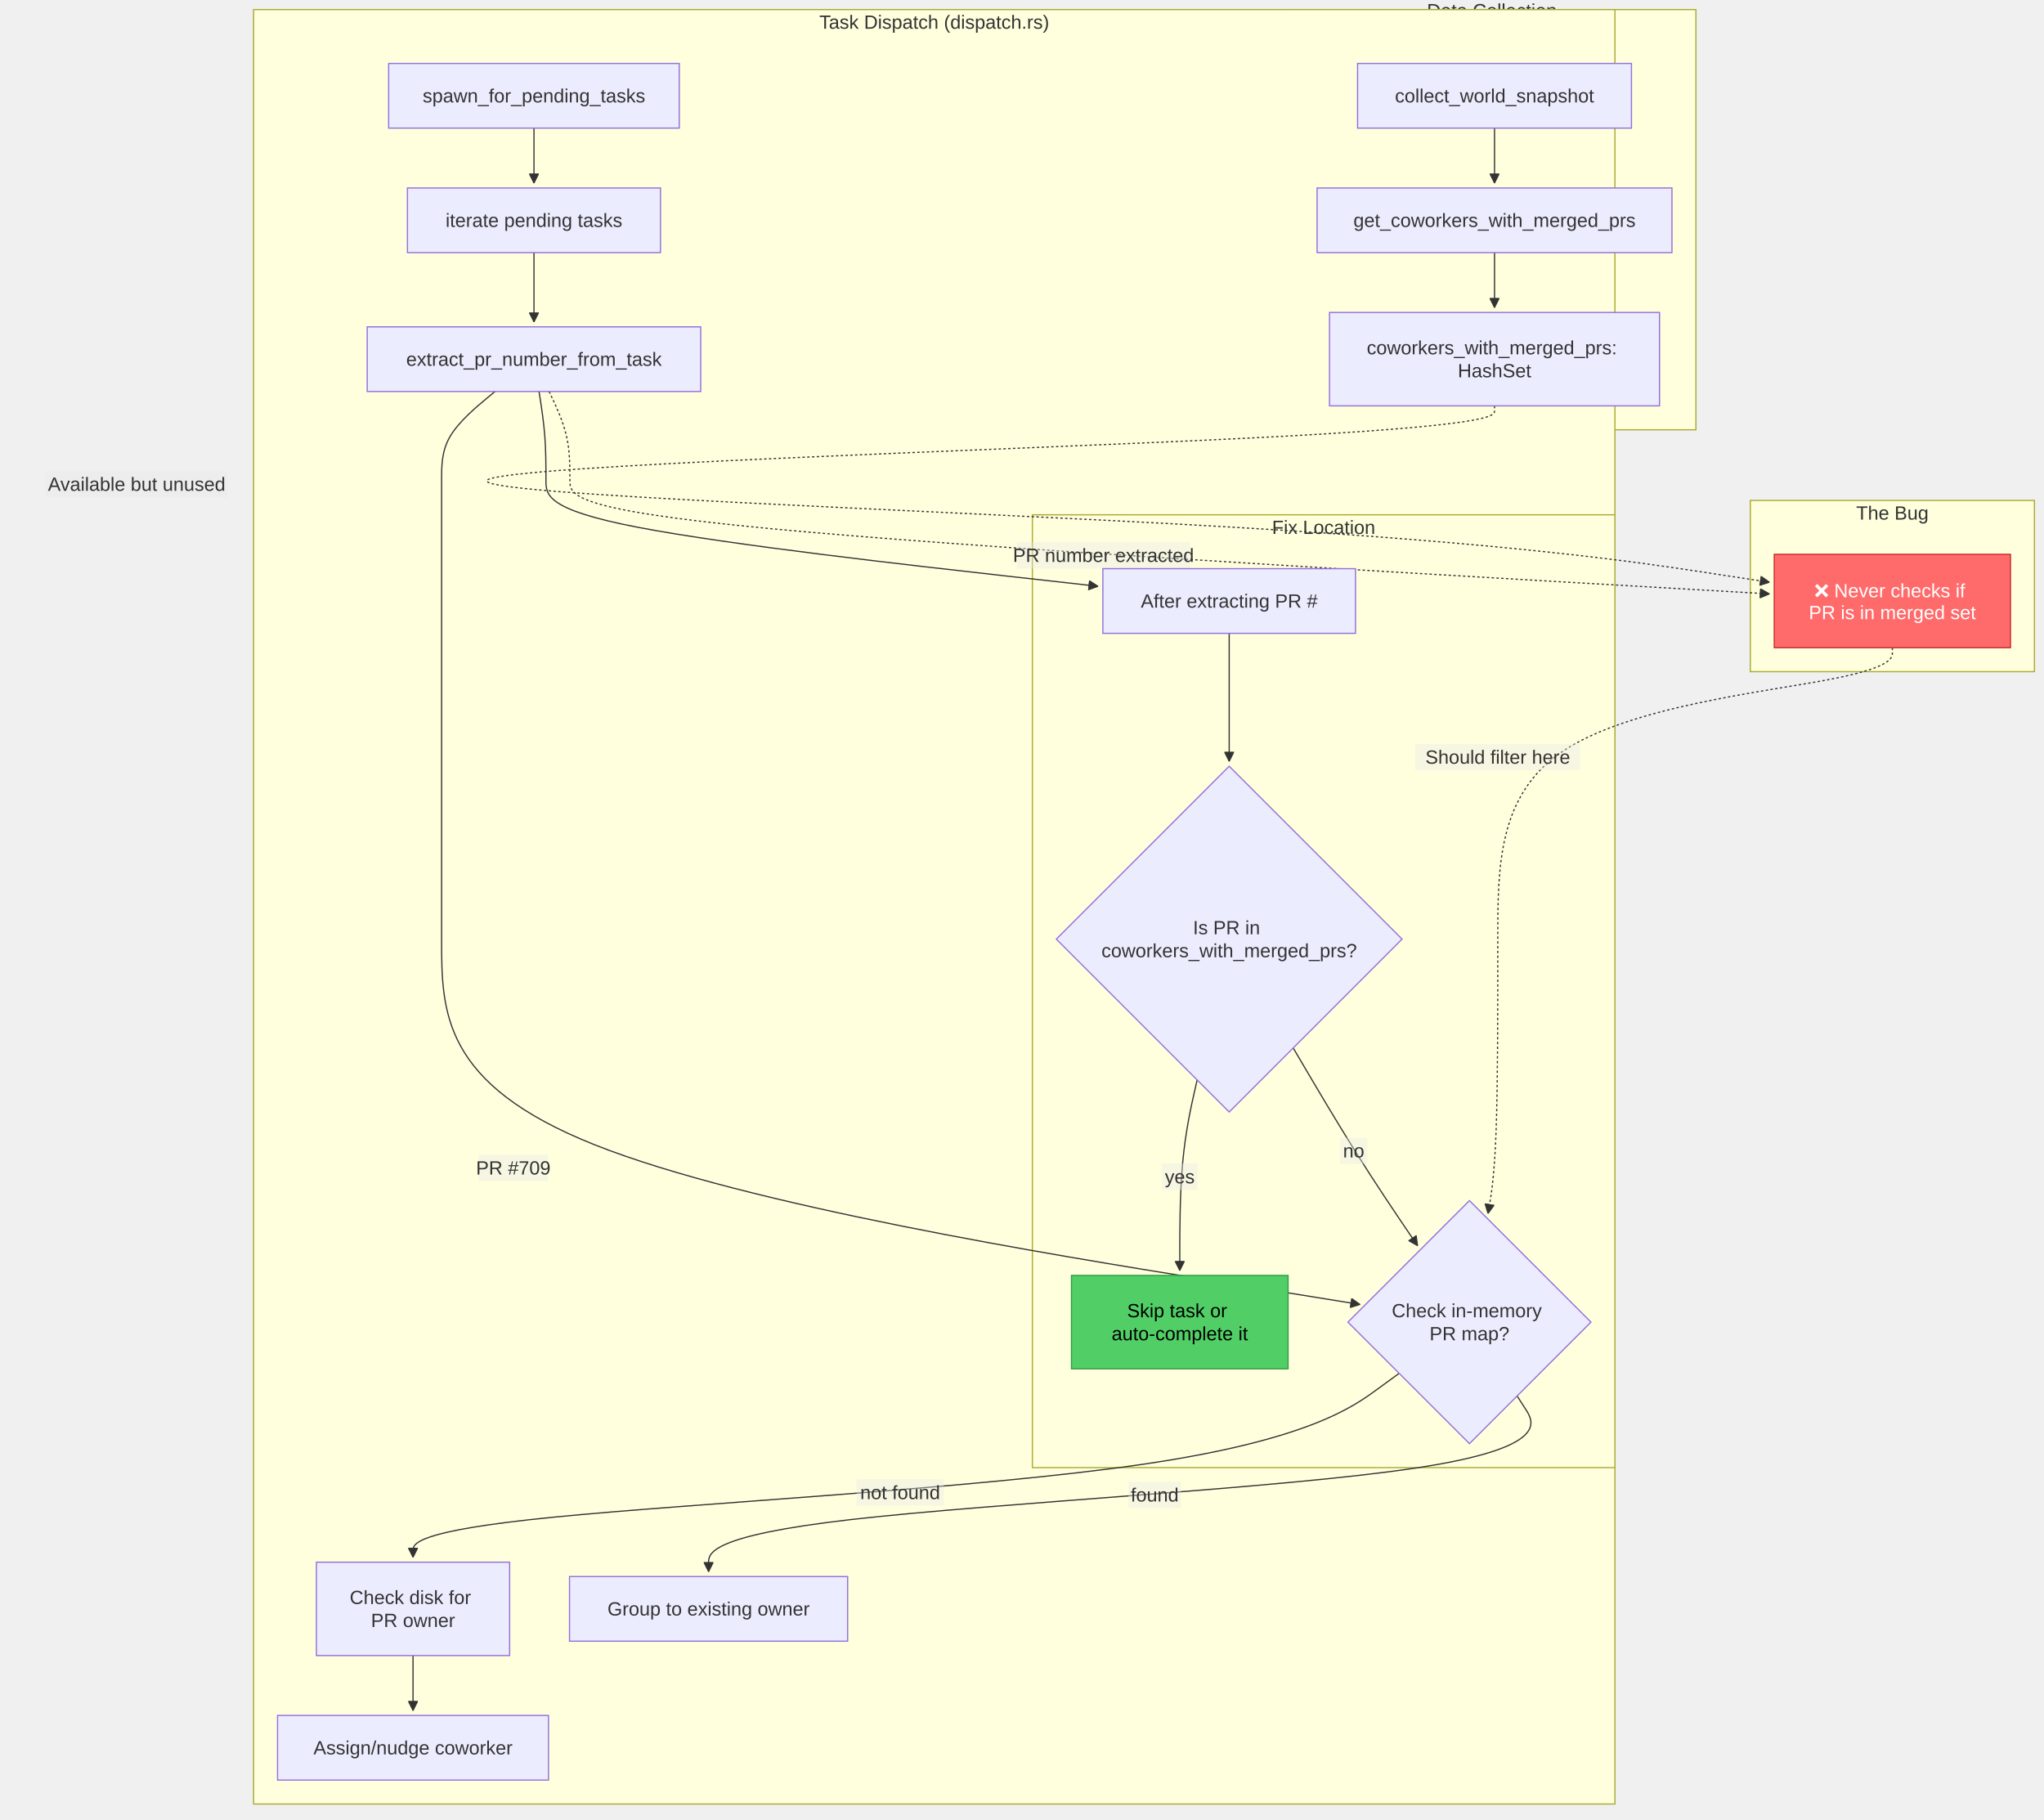
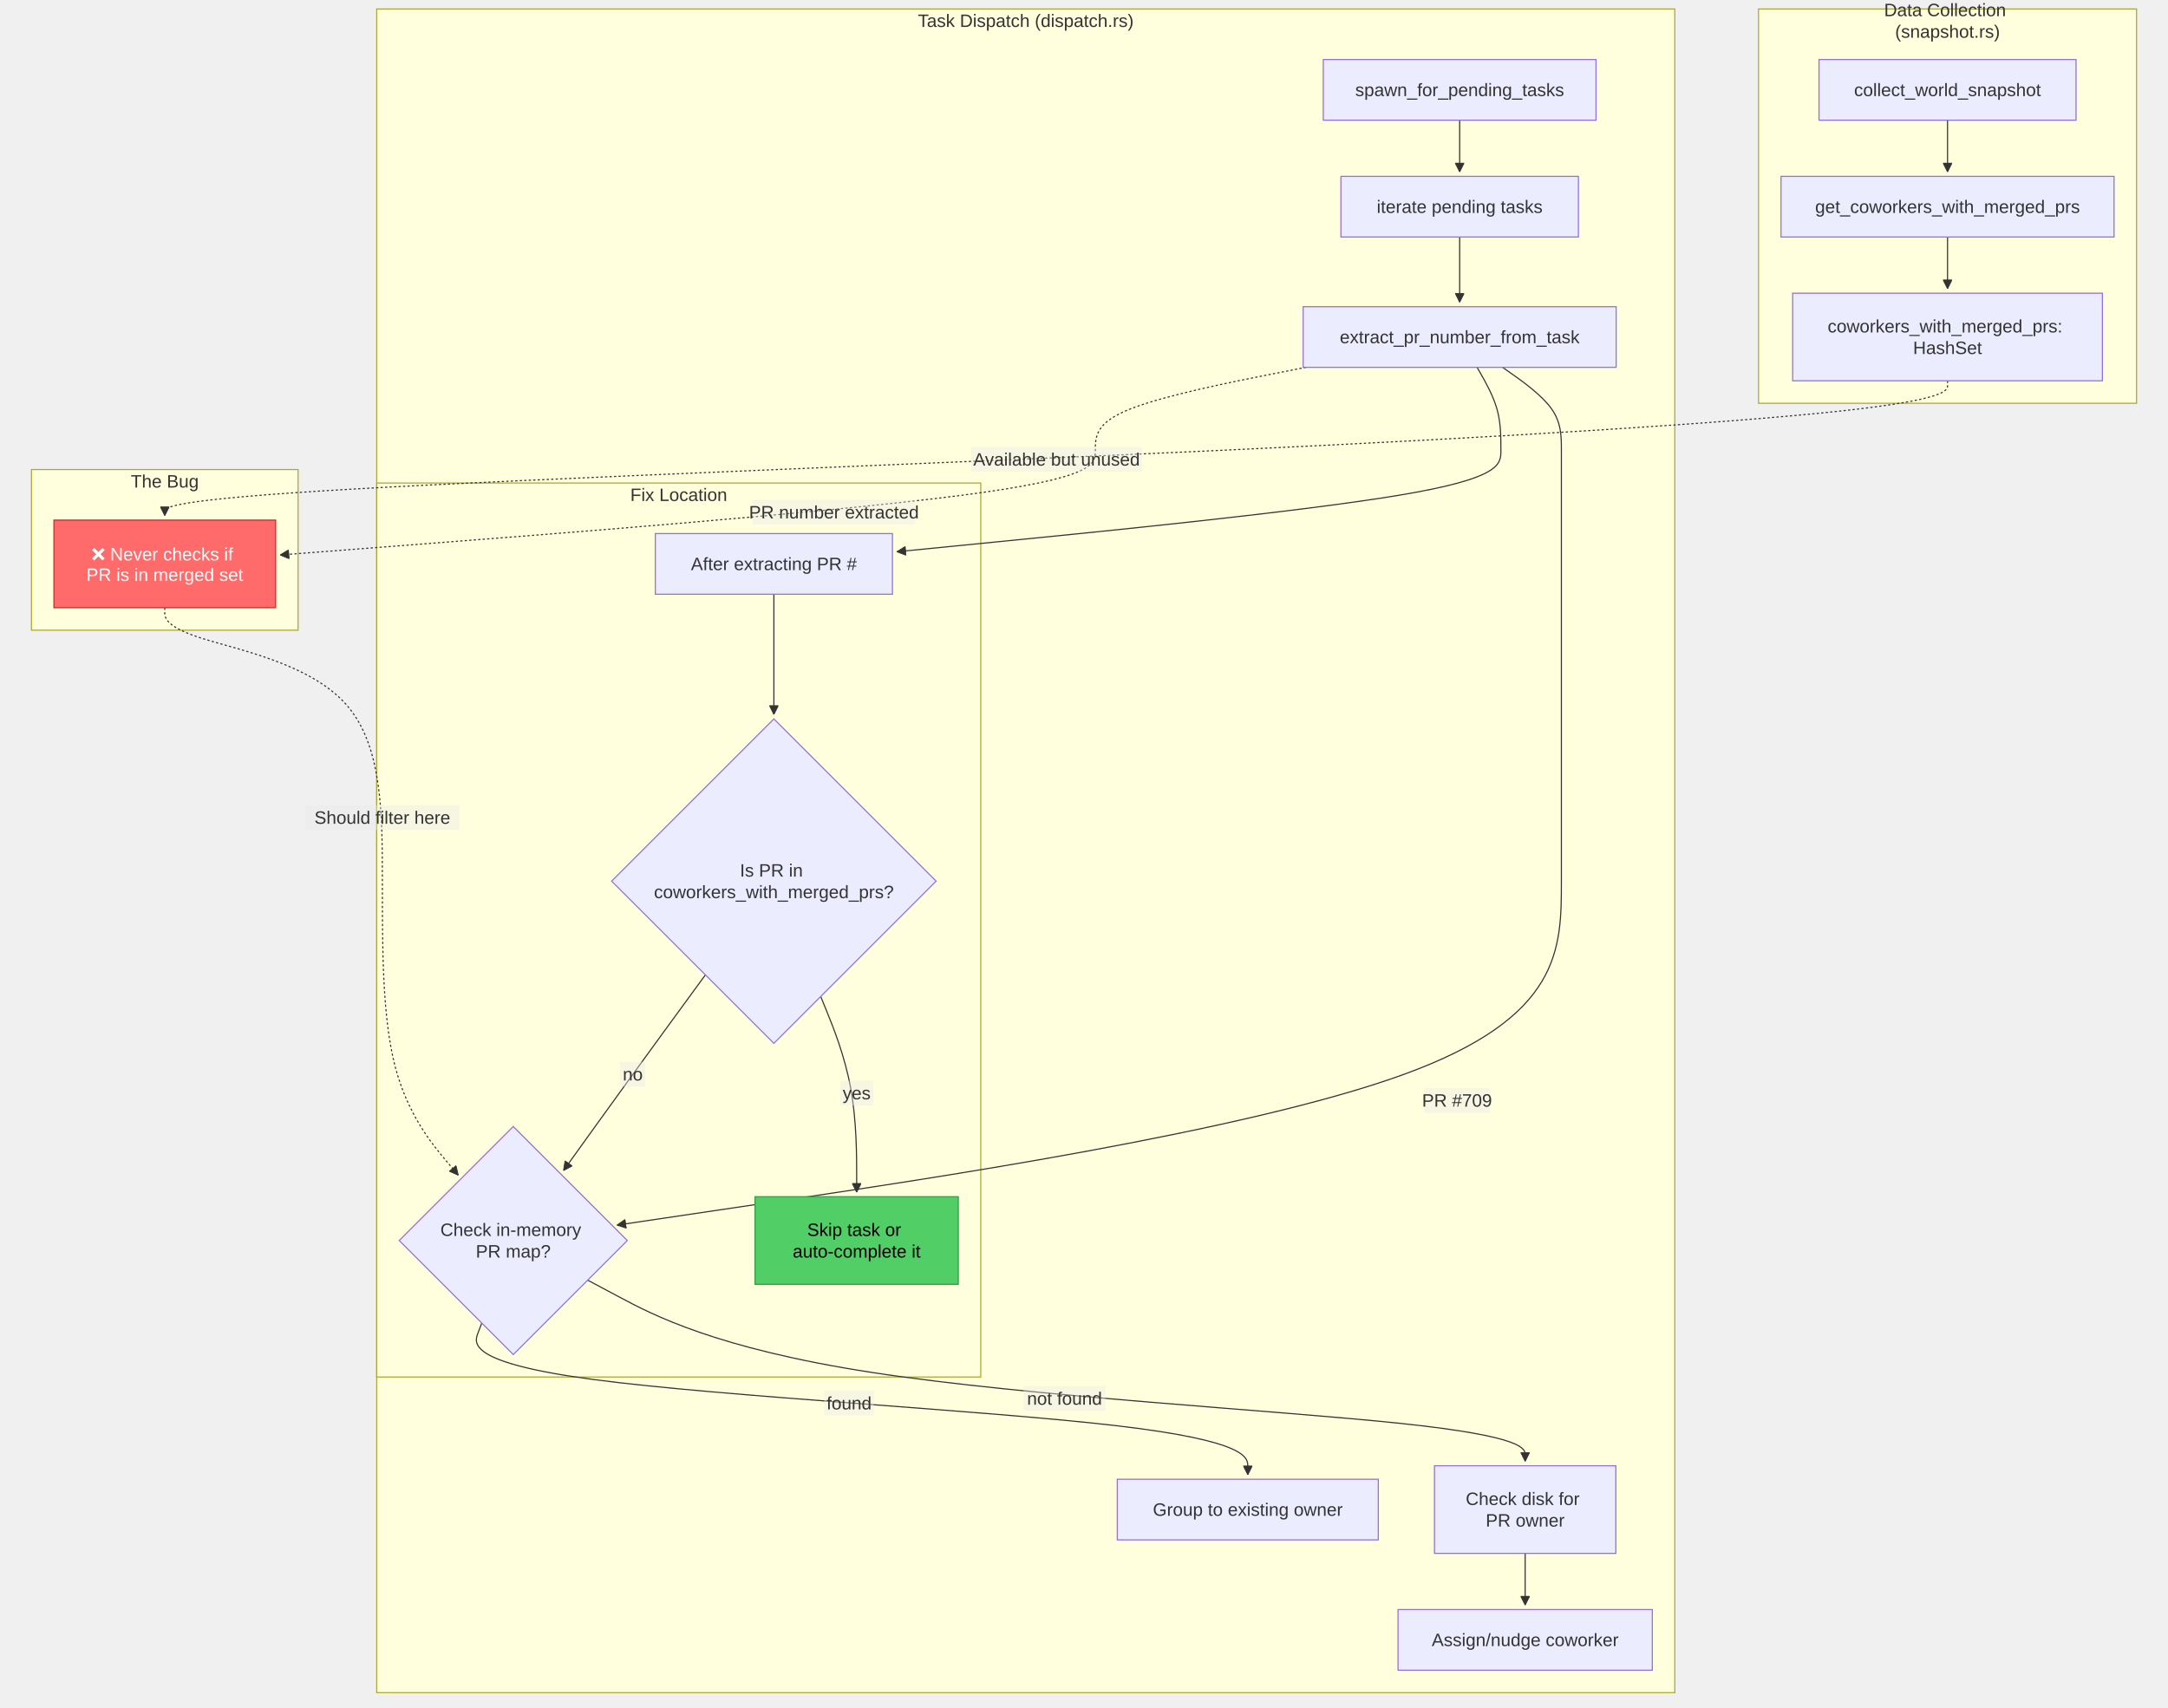
- <svg xmlns="http://www.w3.org/2000/svg" width="1707.305" height="1519.836" viewBox="-8 -28 1707.305 1519.836" class="mermaid">
+ <svg xmlns="http://www.w3.org/2000/svg" width="1929.555" height="1519.836" viewBox="-8 -28 1929.555 1519.836" class="mermaid">
  <style>
.mermaid{font-family:trebuchet ms, verdana, arial, sans-serif;font-size:16px;fill:#333333;}
.error-icon{fill:#552222;}
.error-text{fill:#552222;stroke:#552222;}
.edge-thickness-normal{stroke-width:1px;}
.edge-thickness-thick{stroke-width:3.5px;}
.edge-pattern-solid{stroke-dasharray:0;}
.edge-thickness-invisible{stroke-width:0;fill:none;}
.edge-pattern-dashed{stroke-dasharray:3;}
.edge-pattern-dotted{stroke-dasharray:2;}
.marker{fill:#333333;stroke:#333333;}
.marker.cross{stroke:#333333;}
svg{font-family:trebuchet ms, verdana, arial, sans-serif;font-size:16px;}
p{margin:0;}
.label{font-family:trebuchet ms, verdana, arial, sans-serif;color:#333333;}
.cluster-label text{fill:#333333;}
.cluster-label span{color:#333333;}
.cluster-label span p{background-color:transparent;}
.label text,span{fill:#333333;color:#333333;}
.node rect,.node circle,.node ellipse,.node polygon,.node path{fill:#ECECFF;stroke:#9370DB;stroke-width:1px;}
.rough-node .label text,.node .label text,.image-shape .label,.icon-shape .label{text-anchor:middle;}
.node .katex path{fill:#000;stroke:#000;stroke-width:1px;}
.rough-node .label,.node .label,.image-shape .label,.icon-shape .label{text-align:center;}
.node.clickable{cursor:pointer;}
.root .anchor path{fill:#333333!important;stroke-width:0;stroke:#333333;}
.arrowheadPath{fill:#333333;}
.edgePath .path{stroke:#333333;stroke-width:2.0px;}
.flowchart-link{stroke:#333333;fill:none;}
.edgeLabel{background-color:rgba(232, 232, 232, 0.8);text-align:center;}
.edgeLabel p{background-color:rgba(232, 232, 232, 0.8);}
.edgeLabel rect{opacity:0.5;background-color:rgba(232, 232, 232, 0.8);fill:rgba(232, 232, 232, 0.8);}
.labelBkg{background-color:rgba(232, 232, 232, 0.5);}
.cluster rect{fill:#ffffde;stroke:#aaaa33;stroke-width:1px;}
.cluster text{fill:#333333;}
.cluster span{color:#333333;}
.flowchartTitleText{text-anchor:middle;font-size:18px;fill:#333333;}
rect.text{fill:none;stroke-width:0;}

  </style>
  <defs>
    <marker id="arrow_point" viewBox="0 0 10 10" refX="10" refY="5" markerWidth="8" markerHeight="8" orient="auto" markerUnits="userSpaceOnUse">
      <path d="M 0 0 L 10 5 L 0 10 z" class="marker" />
    </marker>
    <marker id="arrow_point_start" viewBox="0 0 10 10" refX="4.5" refY="5" markerWidth="8" markerHeight="8" orient="auto" markerUnits="userSpaceOnUse">
      <path d="M 0 5 L 10 10 L 10 0 z" class="marker" />
    </marker>
    <marker id="arrow_cross" viewBox="0 0 11 11" refX="12" refY="5.2" markerWidth="11" markerHeight="11" orient="auto" markerUnits="userSpaceOnUse">
      <path d="M 1 1 L 10 10 M 10 1 L 1 10" class="marker cross" stroke-width="2" fill="none" />
    </marker>
    <marker id="arrow_cross_start" viewBox="0 0 11 11" refX="-1" refY="5.2" markerWidth="11" markerHeight="11" orient="auto" markerUnits="userSpaceOnUse">
-       <path d="M 1 1 L 10 10 M 10 1 L 1 10" class="marker cross" fill="none" stroke-width="2" />
+       <path d="M 1 1 L 10 10 M 10 1 L 1 10" class="marker cross" stroke-width="2" fill="none" />
    </marker>
    <marker id="arrow_circle" viewBox="0 0 10 10" refX="11" refY="5" markerWidth="11" markerHeight="11" orient="auto" markerUnits="userSpaceOnUse">
      <circle cx="5" cy="5" r="5" class="marker" />
    </marker>
    <marker id="arrow_circle_start" viewBox="0 0 10 10" refX="-1" refY="5" markerWidth="11" markerHeight="11" orient="auto" markerUnits="userSpaceOnUse">
      <circle cx="5" cy="5" r="5" class="marker" />
    </marker>
  </defs>
  <g class="root">
    <g class="clusters">
      <g class="cluster" id="subgraph-subGraph0">
-         <rect x="1072.117" y="-20" width="336.437" height="351" class="cluster" />
-         <text x="1240.336" y="-4" class="cluster-label" text-anchor="middle">
-           <tspan x="1240.336" y="-4" dy="-0.6em">Data Collection</tspan>
-           <tspan x="1240.336" dy="1.2em">(snapshot.rs)</tspan>
+         <rect x="1557.117" y="-20" width="336.437" height="351" class="cluster" />
+         <text x="1725.336" y="-4" class="cluster-label" text-anchor="middle">
+           <tspan x="1725.336" y="-4" dy="-0.6em">Data Collection</tspan>
+           <tspan x="1725.336" dy="1.2em">(snapshot.rs)</tspan>
        </text>
      </g>
      <g class="cluster" id="subgraph-subGraph1">
-         <rect x="203.828" y="-20" width="1137.078" height="1498.836" class="cluster" />
-         <text x="772.367" y="-4" class="cluster-label" text-anchor="middle">Task Dispatch (dispatch.rs)</text>
+         <rect x="327.305" y="-20" width="1155.283" height="1498.836" class="cluster" />
+         <text x="904.946" y="-4" class="cluster-label" text-anchor="middle">Task Dispatch (dispatch.rs)</text>
      </g>
      <g class="cluster" id="subgraph-subGraph2">
-         <rect x="1454" y="390" width="237.305" height="143" class="cluster" />
-         <text x="1572.652" y="406" class="cluster-label" text-anchor="middle">The Bug</text>
+         <rect x="20" y="390" width="237.305" height="143" class="cluster" />
+         <text x="138.652" y="406" class="cluster-label" text-anchor="middle">The Bug</text>
      </g>
      <g class="cluster" id="subgraph-subGraph3">
-         <rect x="854.305" y="402" width="486.602" height="795.836" class="cluster" />
-         <text x="1097.606" y="418" class="cluster-label" text-anchor="middle">Fix Location</text>
+         <rect x="327.305" y="402" width="537.59" height="795.836" class="cluster" />
+         <text x="596.1" y="418" class="cluster-label" text-anchor="middle">Fix Location</text>
      </g>
    </g>
    <g class="edgePaths">
      <g class="edge" id="edge-L-A-B-0">
-         <path d="M1240.336,79L1240.336,83.167C1240.336,87.333,1240.336,95.667,1240.336,103.333C1240.336,111,1240.336,118,1240.336,121.5L1240.336,125" class="edge-thickness-normal edge-pattern-solid edge-thickness-normal edge-pattern-solid flowchart-link" marker-end="url(#arrow_point)" />
+         <path d="M1725.336,79L1725.336,83.167C1725.336,87.333,1725.336,95.667,1725.336,103.333C1725.336,111,1725.336,118,1725.336,121.5L1725.336,125" class="edge-thickness-normal edge-pattern-solid edge-thickness-normal edge-pattern-solid flowchart-link" marker-end="url(#arrow_point)" />
      </g>
      <g class="edge" id="edge-L-B-C-0">
-         <path d="M1240.336,183L1240.336,187.167C1240.336,191.333,1240.336,199.667,1240.336,207.333C1240.336,215,1240.336,222,1240.336,225.5L1240.336,229" class="edge-thickness-normal edge-pattern-solid edge-thickness-normal edge-pattern-solid flowchart-link" marker-end="url(#arrow_point)" />
+         <path d="M1725.336,183L1725.336,187.167C1725.336,191.333,1725.336,199.667,1725.336,207.333C1725.336,215,1725.336,222,1725.336,225.5L1725.336,229" class="edge-thickness-normal edge-pattern-solid edge-thickness-normal edge-pattern-solid flowchart-link" marker-end="url(#arrow_point)" />
      </g>
      <g class="edge" id="edge-L-D-E-0">
-         <path d="M438.01,79L438.01,83.167C438.01,87.333,438.01,95.667,438.01,103.333C438.01,111,438.01,118,438.01,121.5L438.01,125" class="edge-thickness-normal edge-pattern-solid edge-thickness-normal edge-pattern-solid flowchart-link" marker-end="url(#arrow_point)" />
+         <path d="M1291.125,79L1291.125,83.167C1291.125,87.333,1291.125,95.667,1291.125,103.333C1291.125,111,1291.125,118,1291.125,121.5L1291.125,125" class="edge-thickness-normal edge-pattern-solid edge-thickness-normal edge-pattern-solid flowchart-link" marker-end="url(#arrow_point)" />
      </g>
      <g class="edge" id="edge-L-E-F-0">
-         <path d="M438.01,183L438.01,187.167C438.01,191.333,438.01,199.667,438.01,209.333C438.01,219,438.01,230,438.01,235.5L438.01,241" class="edge-thickness-normal edge-pattern-solid edge-thickness-normal edge-pattern-solid flowchart-link" marker-end="url(#arrow_point)" />
+         <path d="M1291.125,183L1291.125,187.167C1291.125,191.333,1291.125,199.667,1291.125,209.333C1291.125,219,1291.125,230,1291.125,235.5L1291.125,241" class="edge-thickness-normal edge-pattern-solid edge-thickness-normal edge-pattern-solid flowchart-link" marker-end="url(#arrow_point)" />
      </g>
      <g class="edge" id="edge-L-F-G-0">
-         <path d="M405.463,299L398.029,305.167C390.596,311.333,375.729,323.667,368.295,336C360.861,348.333,360.861,360.667,360.861,373C360.861,385.333,360.861,397.667,360.861,414.5C360.861,431.333,360.861,452.667,360.861,474C360.861,495.333,360.861,516.667,360.861,533.5C360.861,550.333,360.861,562.667,360.861,599.068C360.861,635.47,360.861,695.94,360.861,756.41C360.861,816.88,360.861,877.35,488.725,928.214C616.589,979.077,872.316,1020.333,1000.179,1040.962L1128.043,1061.59" class="edge-thickness-normal edge-pattern-solid edge-thickness-normal edge-pattern-solid flowchart-link" marker-end="url(#arrow_point)" />
+         <path d="M1329.32,299L1338.043,305.167C1346.766,311.333,1364.213,323.667,1372.937,336C1381.66,348.333,1381.66,360.667,1381.66,373C1381.66,385.333,1381.66,397.667,1381.66,414.5C1381.66,431.333,1381.66,452.667,1381.66,474C1381.66,495.333,1381.66,516.667,1381.66,533.5C1381.66,550.333,1381.66,562.667,1381.66,599.068C1381.66,635.47,1381.66,695.94,1381.66,756.41C1381.66,816.88,1381.66,877.35,1241.576,928.385C1101.491,979.419,821.323,1021.018,681.238,1041.818L541.154,1062.617" class="edge-thickness-normal edge-pattern-solid edge-thickness-normal edge-pattern-solid flowchart-link" marker-end="url(#arrow_point)" />
      </g>
      <g class="edge" id="edge-L-G-H-0">
-         <path d="M1259.21,1138.025L1266.18,1148.826C1273.15,1159.628,1287.091,1181.232,1174.532,1198.201C1061.973,1215.169,822.914,1227.503,703.385,1241.169C583.856,1254.836,583.856,1269.836,583.856,1277.336L583.856,1284.836" class="edge-thickness-normal edge-pattern-solid edge-thickness-normal edge-pattern-solid flowchart-link" marker-end="url(#arrow_point)" />
+         <path d="M420.785,1149.808L417.414,1158.646C414.043,1167.484,407.301,1185.16,520.93,1200.165C634.559,1215.169,868.56,1227.503,985.56,1241.169C1102.561,1254.836,1102.561,1269.836,1102.561,1277.336L1102.561,1284.836" class="edge-thickness-normal edge-pattern-solid edge-thickness-normal edge-pattern-solid flowchart-link" marker-end="url(#arrow_point)" />
      </g>
      <g class="edge" id="edge-L-G-I-0">
-         <path d="M1160.666,1119.103L1141.504,1133.059C1122.342,1147.014,1084.019,1174.925,946.74,1195.047C809.461,1215.169,573.227,1227.503,455.109,1239.169C336.992,1250.836,336.992,1261.836,336.992,1267.336L336.992,1272.836" class="edge-thickness-normal edge-pattern-solid edge-thickness-normal edge-pattern-solid flowchart-link" marker-end="url(#arrow_point)" />
+         <path d="M515.03,1111.618L543.557,1126.821C572.084,1142.024,629.138,1172.43,768.203,1193.8C907.269,1215.169,1128.346,1227.503,1238.885,1239.169C1349.424,1250.836,1349.424,1261.836,1349.424,1267.336L1349.424,1272.836" class="edge-thickness-normal edge-pattern-solid edge-thickness-normal edge-pattern-solid flowchart-link" marker-end="url(#arrow_point)" />
      </g>
      <g class="edge" id="edge-L-I-J-0">
-         <path d="M336.992,1354.836L336.992,1359.003C336.992,1363.169,336.992,1371.503,336.992,1379.169C336.992,1386.836,336.992,1393.836,336.992,1397.336L336.992,1400.836" class="edge-thickness-normal edge-pattern-solid edge-thickness-normal edge-pattern-solid flowchart-link" marker-end="url(#arrow_point)" />
+         <path d="M1349.424,1354.836L1349.424,1359.003C1349.424,1363.169,1349.424,1371.503,1349.424,1379.169C1349.424,1386.836,1349.424,1393.836,1349.424,1397.336L1349.424,1400.836" class="edge-thickness-normal edge-pattern-solid edge-thickness-normal edge-pattern-solid flowchart-link" marker-end="url(#arrow_point)" />
      </g>
      <g class="edge" id="edge-L-C-K-0">
-         <path d="M1240.336,311L1240.336,315.167C1240.336,319.333,1240.336,327.667,1033.613,338C826.891,348.333,413.445,360.667,398.974,373C384.503,385.333,769.007,397.667,1014.014,411.889C1259.022,426.111,1364.534,442.222,1417.29,450.277L1470.046,458.333" class="edge-thickness-normal edge-pattern-dotted edge-thickness-normal edge-pattern-solid flowchart-link" marker-end="url(#arrow_point)" />
+         <path d="M1725.336,311L1725.336,315.167C1725.336,319.333,1725.336,327.667,1629.279,338C1533.221,348.333,1341.107,360.667,1076.66,373C812.212,385.333,475.432,397.667,307.042,407.333C138.652,417,138.652,424,138.652,427.5L138.652,431" class="edge-thickness-normal edge-pattern-dotted edge-thickness-normal edge-pattern-solid flowchart-link" marker-end="url(#arrow_point)" />
      </g>
      <g class="edge" id="edge-L-F-K-0">
-         <path d="M450.666,299L453.557,305.167C456.447,311.333,462.229,323.667,465.119,336C468.01,348.333,468.01,360.667,468.01,373C468.01,385.333,468.01,397.667,635.009,413.509C802.009,429.351,1136.008,448.702,1303.007,458.377L1470.007,468.053" class="edge-thickness-normal edge-pattern-dotted edge-thickness-normal edge-pattern-solid flowchart-link" marker-end="url(#arrow_point)" />
+         <path d="M1154.332,299L1123.089,305.167C1091.846,311.333,1029.361,323.667,998.118,336C966.875,348.333,966.875,360.667,966.875,373C966.875,385.333,966.875,397.667,845.945,413.178C725.014,428.69,483.154,447.379,362.223,456.724L241.293,466.069" class="edge-thickness-normal edge-pattern-dotted edge-thickness-normal edge-pattern-solid flowchart-link" marker-end="url(#arrow_point)" />
      </g>
      <g class="edge" id="edge-L-K-G-0">
-         <path d="M1572.652,513L1572.652,517.167C1572.652,521.333,1572.652,529.667,1517.721,540C1462.789,550.333,1352.926,562.667,1297.994,599.068C1243.063,635.47,1243.063,695.94,1243.063,756.41C1243.063,816.88,1243.063,877.35,1241.7,915.563C1240.336,953.777,1237.61,969.733,1236.247,977.711L1234.884,985.689" class="edge-thickness-normal edge-pattern-dotted edge-thickness-normal edge-pattern-solid flowchart-link" marker-end="url(#arrow_point)" />
+         <path d="M138.652,513L138.652,517.167C138.652,521.333,138.652,529.667,170.928,540C203.203,550.333,267.754,562.667,300.029,599.068C332.305,635.47,332.305,695.94,332.305,756.41C332.305,816.88,332.305,877.35,343.564,920.971C354.824,964.592,377.343,991.363,388.603,1004.749L399.862,1018.135" class="edge-thickness-normal edge-pattern-dotted edge-thickness-normal edge-pattern-solid flowchart-link" marker-end="url(#arrow_point)" />
      </g>
      <g class="edge" id="edge-L-L-M-0">
-         <path d="M1018.715,501L1018.715,507.167C1018.715,513.333,1018.715,525.667,1018.715,538C1018.715,550.333,1018.715,562.667,1018.715,574.333C1018.715,586,1018.715,597,1018.715,602.5L1018.715,608" class="edge-thickness-normal edge-pattern-solid edge-thickness-normal edge-pattern-solid flowchart-link" marker-end="url(#arrow_point)" />
+         <path d="M680.77,501L680.77,507.167C680.77,513.333,680.77,525.667,680.77,538C680.77,550.333,680.77,562.667,680.77,574.333C680.77,586,680.77,597,680.77,602.5L680.77,608" class="edge-thickness-normal edge-pattern-solid edge-thickness-normal edge-pattern-solid flowchart-link" marker-end="url(#arrow_point)" />
      </g>
      <g class="edge" id="edge-L-M-N-0">
-         <path d="M991.949,874.055L989.531,884.682C987.113,895.31,982.277,916.565,979.859,943.111C977.441,969.656,977.441,1001.492,977.441,1017.41L977.441,1033.328" class="edge-thickness-normal edge-pattern-solid edge-thickness-normal edge-pattern-solid flowchart-link" marker-end="url(#arrow_point)" />
+         <path d="M722.479,859.111L727.807,872.229C733.135,885.347,743.79,911.584,749.118,940.62C754.445,969.656,754.445,1001.492,754.445,1017.41L754.445,1033.328" class="edge-thickness-normal edge-pattern-solid edge-thickness-normal edge-pattern-solid flowchart-link" marker-end="url(#arrow_point)" />
      </g>
      <g class="edge" id="edge-L-M-G-0">
-         <path d="M1072.192,847.343L1081.06,862.423C1089.928,877.502,1107.664,907.661,1124.985,935.196C1142.305,962.73,1159.21,987.639,1167.662,1000.094L1176.115,1012.548" class="edge-thickness-normal edge-pattern-solid edge-thickness-normal edge-pattern-solid flowchart-link" marker-end="url(#arrow_point)" />
+         <path d="M619.805,839.856L607.876,856.183C595.947,872.511,572.09,905.165,551.049,934.187C530.009,963.209,511.785,988.598,502.673,1001.292L493.561,1013.987" class="edge-thickness-normal edge-pattern-solid edge-thickness-normal edge-pattern-solid flowchart-link" marker-end="url(#arrow_point)" />
      </g>
      <g class="edge" id="edge-L-F-L-0">
-         <path d="M442.229,299L443.192,305.167C444.156,311.333,446.083,323.667,447.046,336C448.01,348.333,448.01,360.667,448.01,373C448.01,385.333,448.01,397.667,524.878,412.454C601.747,427.24,755.483,444.481,832.352,453.101L909.22,461.721" class="edge-thickness-normal edge-pattern-solid edge-thickness-normal edge-pattern-solid flowchart-link" marker-end="url(#arrow_point)" />
+         <path d="M1306.606,299L1310.142,305.167C1313.677,311.333,1320.749,323.667,1324.285,336C1327.82,348.333,1327.82,360.667,1327.82,373C1327.82,385.333,1327.82,397.667,1238.229,412.695C1148.637,427.723,969.453,445.446,879.861,454.308L790.27,463.169" class="edge-thickness-normal edge-pattern-solid edge-thickness-normal edge-pattern-solid flowchart-link" marker-end="url(#arrow_point)" />
      </g>
    </g>
    <g class="edgeLabels">
      <g class="edgeLabel" id="edge-label-L-F-G-0">
-         <rect x="391.552" y="936.483" width="58.4" height="22" class="edge-label-bg" />
-         <text x="420.752" y="947.483" class="edge-label" text-anchor="middle" dominant-baseline="central">PR #709</text>
+         <rect x="1259.577" y="940.611" width="58.4" height="22" class="edge-label-bg" />
+         <text x="1288.777" y="951.611" class="edge-label" dominant-baseline="central" text-anchor="middle">PR #709</text>
      </g>
      <g class="edgeLabel" id="edge-label-L-G-H-0">
-         <rect x="934.491" y="1209.611" width="44" height="22" class="edge-label-bg" />
-         <text x="956.491" y="1220.611" class="edge-label" dominant-baseline="central" text-anchor="middle">found</text>
+         <rect x="725.688" y="1210.132" width="44" height="22" class="edge-label-bg" />
+         <text x="747.688" y="1221.132" class="edge-label" text-anchor="middle" dominant-baseline="central">found</text>
      </g>
      <g class="edgeLabel" id="edge-label-L-G-I-0">
-         <rect x="707.487" y="1207.593" width="72.8" height="22" class="edge-label-bg" />
-         <text x="743.887" y="1218.593" class="edge-label" text-anchor="middle" dominant-baseline="central">not found</text>
+         <rect x="903.054" y="1205.965" width="72.8" height="22" class="edge-label-bg" />
+         <text x="939.454" y="1216.965" class="edge-label" dominant-baseline="central" text-anchor="middle">not found</text>
      </g>
      <g class="edgeLabel" id="edge-label-L-C-K-0">
-         <rect x="30.155" y="365.405" width="152" height="22" class="edge-label-bg" />
-         <text x="106.155" y="376.405" class="edge-label" text-anchor="middle" dominant-baseline="central">Available but unused</text>
+         <rect x="856.394" y="369.932" width="152" height="22" class="edge-label-bg" />
+         <text x="932.394" y="380.932" class="edge-label" dominant-baseline="central" text-anchor="middle">Available but unused</text>
      </g>
      <g class="edgeLabel" id="edge-label-L-F-K-0">
-         <rect x="841.269" y="424.82" width="144.8" height="22" class="edge-label-bg" />
-         <text x="913.669" y="435.82" class="edge-label" text-anchor="middle" dominant-baseline="central">PR number extracted</text>
+         <rect x="661.833" y="416.977" width="144.8" height="22" class="edge-label-bg" />
+         <text x="734.233" y="427.977" class="edge-label" dominant-baseline="central" text-anchor="middle">PR number extracted</text>
      </g>
      <g class="edgeLabel" id="edge-label-L-K-G-0">
-         <rect x="1174.263" y="593.361" width="137.6" height="22" class="edge-label-bg" />
-         <text x="1243.063" y="604.361" class="edge-label" dominant-baseline="central" text-anchor="middle">Should filter here</text>
+         <rect x="263.505" y="688.807" width="137.6" height="22" class="edge-label-bg" />
+         <text x="332.305" y="699.807" class="edge-label" text-anchor="middle" dominant-baseline="central">Should filter here</text>
      </g>
      <g class="edgeLabel" id="edge-label-L-M-N-0">
-         <rect x="962.641" y="943.877" width="29.6" height="22" class="edge-label-bg" />
-         <text x="977.441" y="954.877" class="edge-label" text-anchor="middle" dominant-baseline="central">yes</text>
+         <rect x="739.645" y="934.098" width="29.6" height="22" class="edge-label-bg" />
+         <text x="754.445" y="945.098" class="edge-label" dominant-baseline="central" text-anchor="middle">yes</text>
      </g>
      <g class="edgeLabel" id="edge-label-L-M-G-0">
-         <rect x="1111.501" y="922.23" width="22.4" height="22" class="edge-label-bg" />
-         <text x="1122.701" y="933.23" class="edge-label" dominant-baseline="central" text-anchor="middle">no</text>
+         <rect x="543.984" y="917.305" width="22.4" height="22" class="edge-label-bg" />
+         <text x="555.184" y="928.305" class="edge-label" text-anchor="middle" dominant-baseline="central">no</text>
      </g>
    </g>
    <g class="nodes">
      <g class="node default" id="node-A">
-         <rect x="1125.961" y="25" width="228.75" height="54" />
-         <text x="1240.336" y="52" class="label" dominant-baseline="central" text-anchor="middle">collect_world_snapshot</text>
+         <rect x="1610.961" y="25" width="228.75" height="54" />
+         <text x="1725.336" y="52" class="label" text-anchor="middle" dominant-baseline="central">collect_world_snapshot</text>
      </g>
      <g class="node default" id="node-B">
-         <rect x="1092.117" y="129" width="296.437" height="54" />
-         <text x="1240.336" y="156" class="label" dominant-baseline="central" text-anchor="middle">get_coworkers_with_merged_prs</text>
+         <rect x="1577.117" y="129" width="296.437" height="54" />
+         <text x="1725.336" y="156" class="label" text-anchor="middle" dominant-baseline="central">get_coworkers_with_merged_prs</text>
      </g>
      <g class="node default" id="node-C">
-         <rect x="1102.516" y="233" width="275.641" height="78" />
-         <text x="1240.336" y="272" class="label" text-anchor="middle" dominant-baseline="central">
-           <tspan x="1240.336" y="272" dy="-0.6em">coworkers_with_merged_prs:</tspan>
-           <tspan x="1240.336" dy="1.2em">HashSet</tspan>
+         <rect x="1587.516" y="233" width="275.641" height="78" />
+         <text x="1725.336" y="272" class="label" text-anchor="middle" dominant-baseline="central">
+           <tspan x="1725.336" y="272" dy="-0.6em">coworkers_with_merged_prs:</tspan>
+           <tspan x="1725.336" dy="1.2em">HashSet</tspan>
        </text>
      </g>
      <g class="node default" id="node-D">
-         <rect x="316.639" y="25" width="242.742" height="54" />
-         <text x="438.01" y="52" class="label" text-anchor="middle" dominant-baseline="central">spawn_for_pending_tasks</text>
+         <rect x="1169.754" y="25" width="242.742" height="54" />
+         <text x="1291.125" y="52" class="label" text-anchor="middle" dominant-baseline="central">spawn_for_pending_tasks</text>
      </g>
      <g class="node default" id="node-E">
-         <rect x="332.322" y="129" width="211.375" height="54" />
-         <text x="438.01" y="156" class="label" dominant-baseline="central" text-anchor="middle">iterate pending tasks</text>
+         <rect x="1185.438" y="129" width="211.375" height="54" />
+         <text x="1291.125" y="156" class="label" dominant-baseline="central" text-anchor="middle">iterate pending tasks</text>
      </g>
      <g class="node default" id="node-F">
-         <rect x="298.713" y="245" width="278.594" height="54" />
-         <text x="438.01" y="272" class="label" dominant-baseline="central" text-anchor="middle">extract_pr_number_from_task</text>
+         <rect x="1151.828" y="245" width="278.594" height="54" />
+         <text x="1291.125" y="272" class="label" text-anchor="middle" dominant-baseline="central">extract_pr_number_from_task</text>
      </g>
      <g class="node default" id="node-G">
-         <polygon points="1219.399,974.82 1320.906,1076.328 1219.399,1177.836 1117.891,1076.328" />
-         <text x="1219.399" y="1076.328" class="label" text-anchor="middle" dominant-baseline="central">
-           <tspan x="1219.399" y="1076.328" dy="-0.6em">Check in-memory</tspan>
-           <tspan x="1219.399" dy="1.2em">PR map?</tspan>
+         <polygon points="448.813,974.82 550.32,1076.328 448.813,1177.836 347.305,1076.328" />
+         <text x="448.813" y="1076.328" class="label" dominant-baseline="central" text-anchor="middle">
+           <tspan x="448.813" y="1076.328" dy="-0.6em">Check in-memory</tspan>
+           <tspan x="448.813" dy="1.2em">PR map?</tspan>
        </text>
      </g>
      <g class="node default" id="node-H">
-         <rect x="467.699" y="1288.836" width="232.313" height="54" />
-         <text x="583.856" y="1315.836" class="label" text-anchor="middle" dominant-baseline="central">Group to existing owner</text>
+         <rect x="986.404" y="1288.836" width="232.313" height="54" />
+         <text x="1102.561" y="1315.836" class="label" dominant-baseline="central" text-anchor="middle">Group to existing owner</text>
      </g>
      <g class="node default" id="node-I">
-         <rect x="256.285" y="1276.836" width="161.414" height="78" />
-         <text x="336.992" y="1315.836" class="label" text-anchor="middle" dominant-baseline="central">
-           <tspan x="336.992" y="1315.836" dy="-0.6em">Check disk for</tspan>
-           <tspan x="336.992" dy="1.2em">PR owner</tspan>
+         <rect x="1268.717" y="1276.836" width="161.414" height="78" />
+         <text x="1349.424" y="1315.836" class="label" text-anchor="middle" dominant-baseline="central">
+           <tspan x="1349.424" y="1315.836" dy="-0.6em">Check disk for</tspan>
+           <tspan x="1349.424" dy="1.2em">PR owner</tspan>
        </text>
      </g>
      <g class="node default" id="node-J">
-         <rect x="223.828" y="1404.836" width="226.328" height="54" />
-         <text x="336.992" y="1431.836" class="label" text-anchor="middle" dominant-baseline="central">Assign/nudge coworker</text>
+         <rect x="1236.26" y="1404.836" width="226.328" height="54" />
+         <text x="1349.424" y="1431.836" class="label" dominant-baseline="central" text-anchor="middle">Assign/nudge coworker</text>
      </g>
      <g class="node default" id="node-K">
-         <rect x="1474" y="435" width="197.305" height="78" style="fill:#ff6b6b !important;stroke:#c92a2a !important;color:#fff !important" />
-         <text x="1572.652" y="474" class="label" style="fill: #fff" text-anchor="middle" dominant-baseline="central">
-           <tspan x="1572.652" y="474" dy="-0.6em">❌ Never checks if</tspan>
-           <tspan x="1572.652" dy="1.2em">PR is in merged set</tspan>
+         <rect x="40" y="435" width="197.305" height="78" style="fill:#ff6b6b !important;stroke:#c92a2a !important;color:#fff !important" />
+         <text x="138.652" y="474" class="label" style="fill: #fff" text-anchor="middle" dominant-baseline="central">
+           <tspan x="138.652" y="474" dy="-0.6em">❌ Never checks if</tspan>
+           <tspan x="138.652" dy="1.2em">PR is in merged set</tspan>
        </text>
      </g>
      <g class="node default" id="node-L">
-         <rect x="913.195" y="447" width="211.039" height="54" />
-         <text x="1018.715" y="474" class="label" text-anchor="middle" dominant-baseline="central">After extracting PR #</text>
+         <rect x="575.25" y="447" width="211.039" height="54" />
+         <text x="680.77" y="474" class="label" text-anchor="middle" dominant-baseline="central">After extracting PR #</text>
      </g>
      <g class="node default" id="node-M">
-         <polygon points="1018.715,612 1163.125,756.41 1018.715,900.82 874.305,756.41" />
-         <text x="1018.715" y="756.41" class="label" dominant-baseline="central" text-anchor="middle">
-           <tspan x="1018.715" y="756.41" dy="-0.6em">Is PR in</tspan>
-           <tspan x="1018.715" dy="1.2em">coworkers_with_merged_prs?</tspan>
+         <polygon points="680.77,612 825.18,756.41 680.77,900.82 536.359,756.41" />
+         <text x="680.77" y="756.41" class="label" dominant-baseline="central" text-anchor="middle">
+           <tspan x="680.77" y="756.41" dy="-0.6em">Is PR in</tspan>
+           <tspan x="680.77" dy="1.2em">coworkers_with_merged_prs?</tspan>
        </text>
      </g>
      <g class="node default" id="node-N">
-         <rect x="886.992" y="1037.328" width="180.898" height="78" style="fill:#51cf66 !important;stroke:#2f9e44 !important;color:#000 !important" />
-         <text x="977.441" y="1076.328" class="label" dominant-baseline="central" style="fill: #000" text-anchor="middle">
-           <tspan x="977.441" y="1076.328" dy="-0.6em">Skip task or</tspan>
-           <tspan x="977.441" dy="1.2em">auto-complete it</tspan>
+         <rect x="663.996" y="1037.328" width="180.898" height="78" style="fill:#51cf66 !important;stroke:#2f9e44 !important;color:#000 !important" />
+         <text x="754.445" y="1076.328" class="label" text-anchor="middle" dominant-baseline="central" style="fill: #000">
+           <tspan x="754.445" y="1076.328" dy="-0.6em">Skip task or</tspan>
+           <tspan x="754.445" dy="1.2em">auto-complete it</tspan>
        </text>
      </g>
    </g>
  </g>
</svg>
